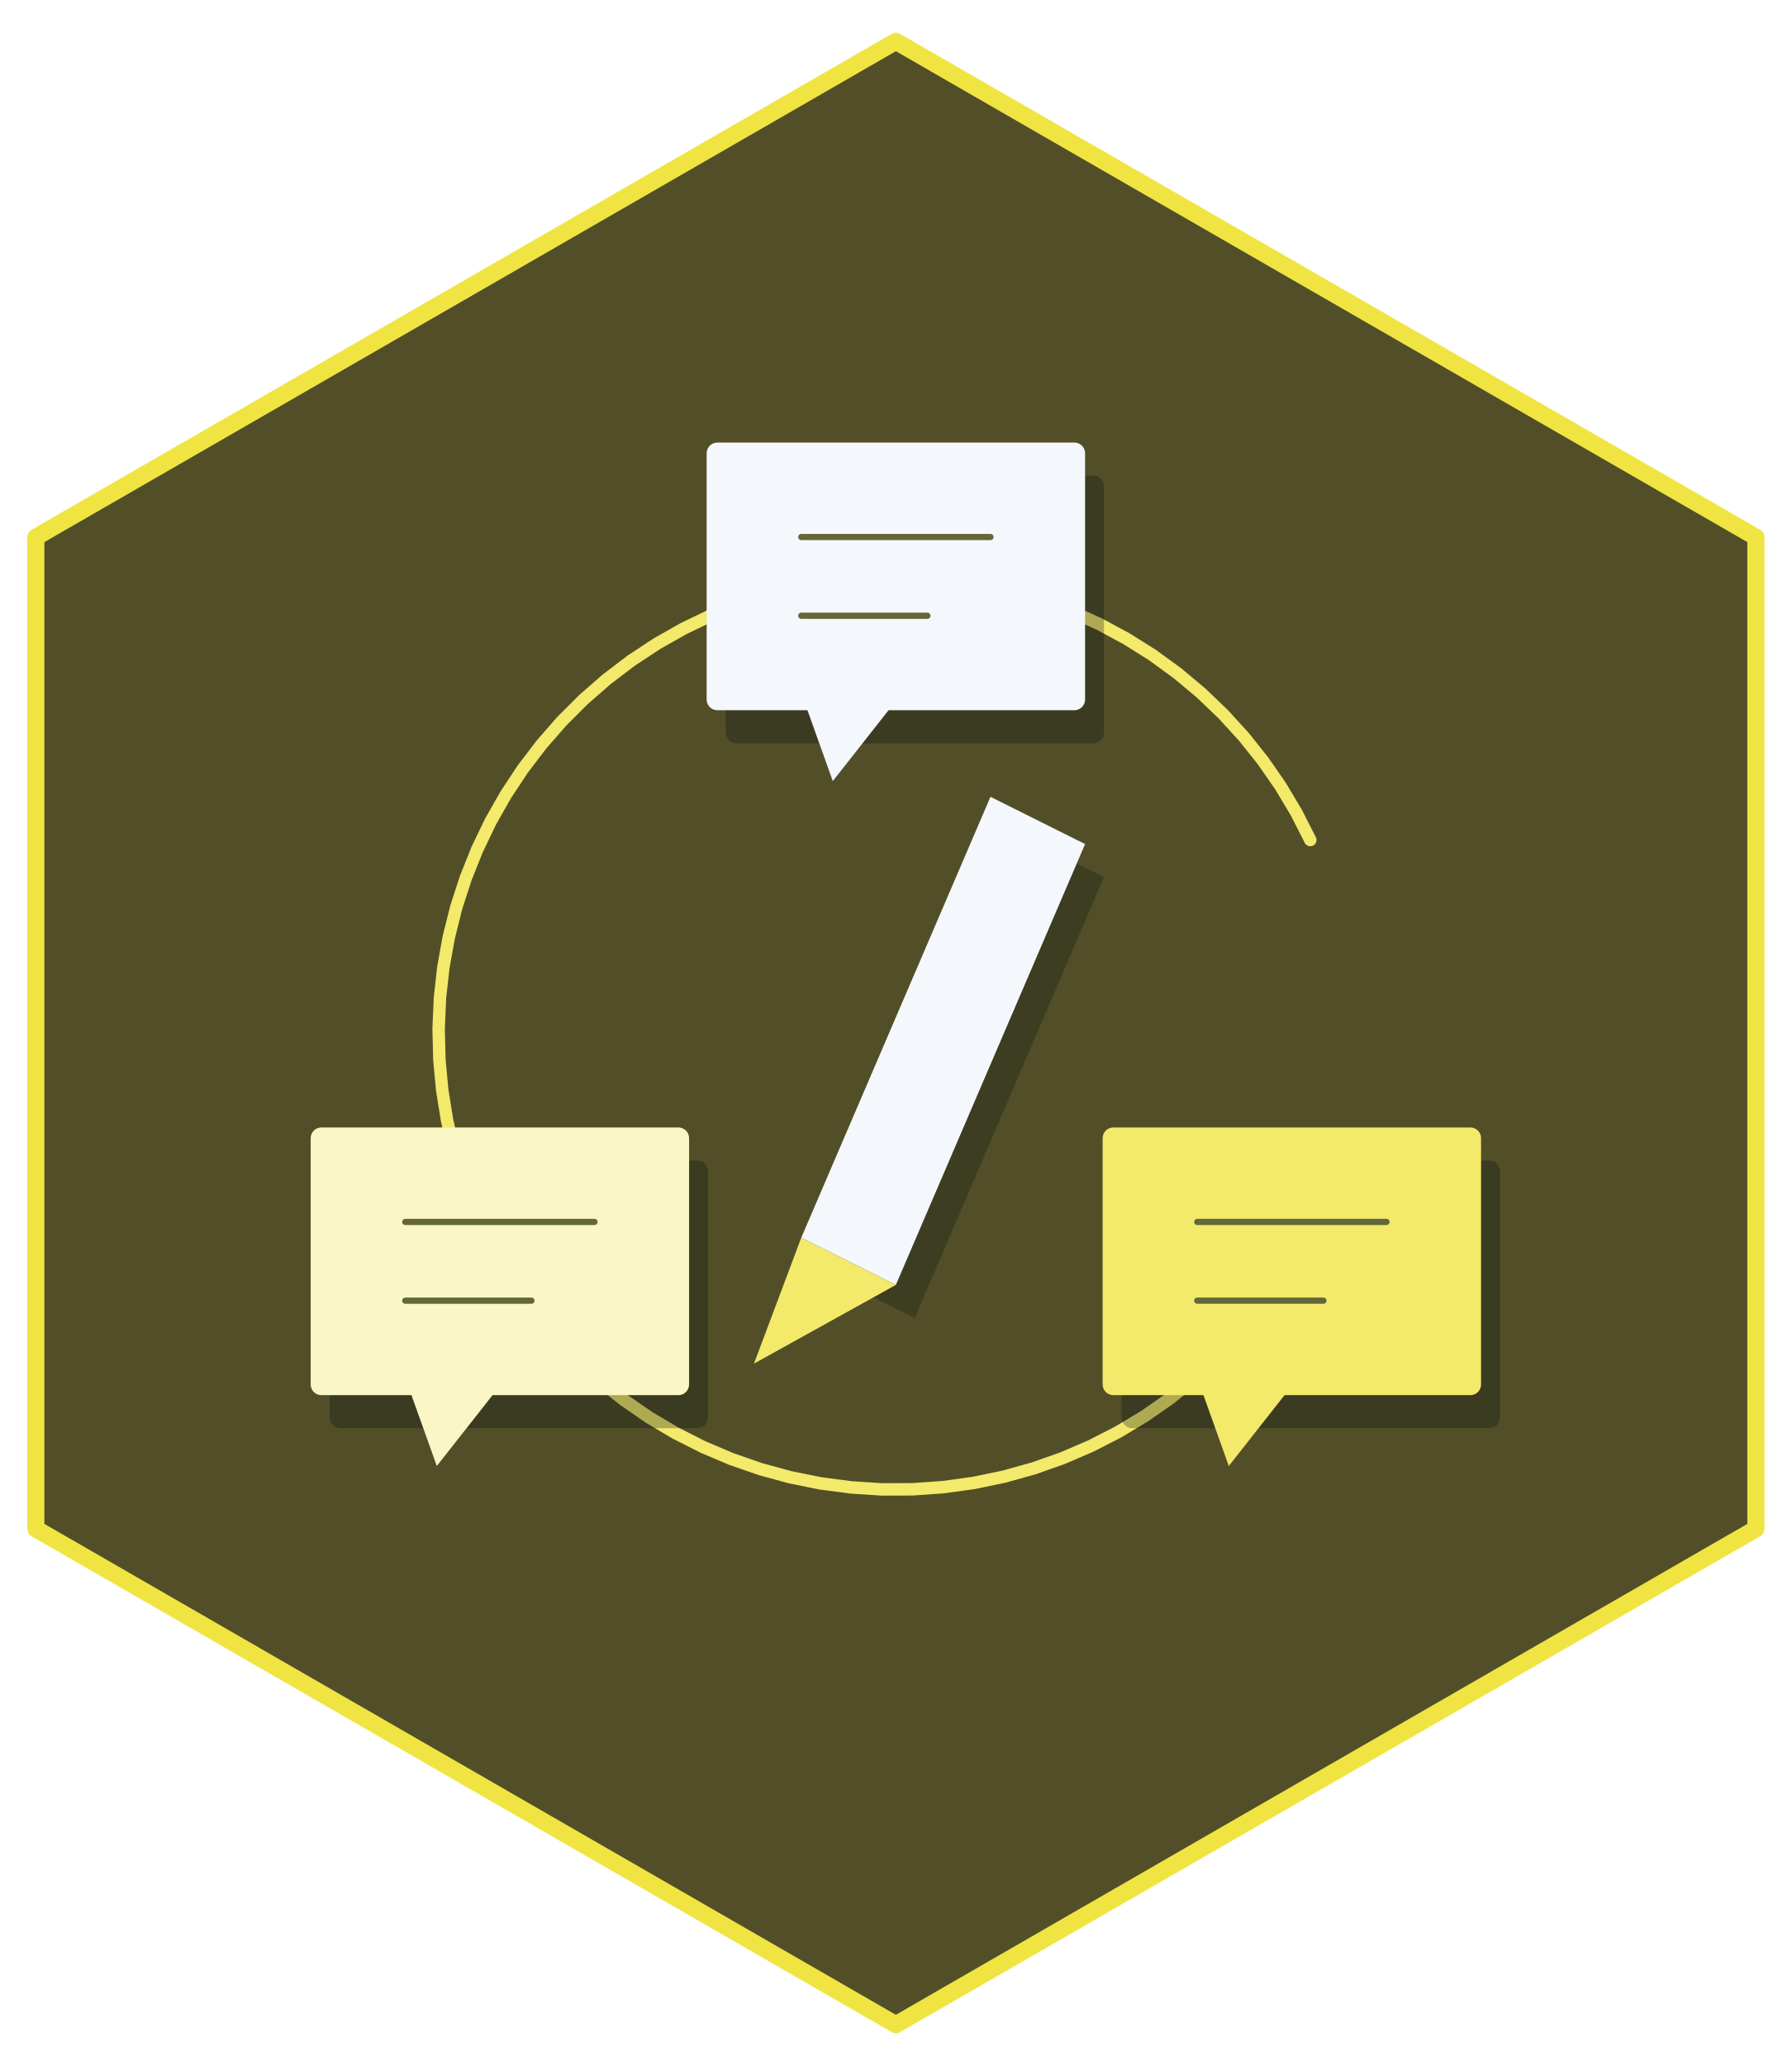
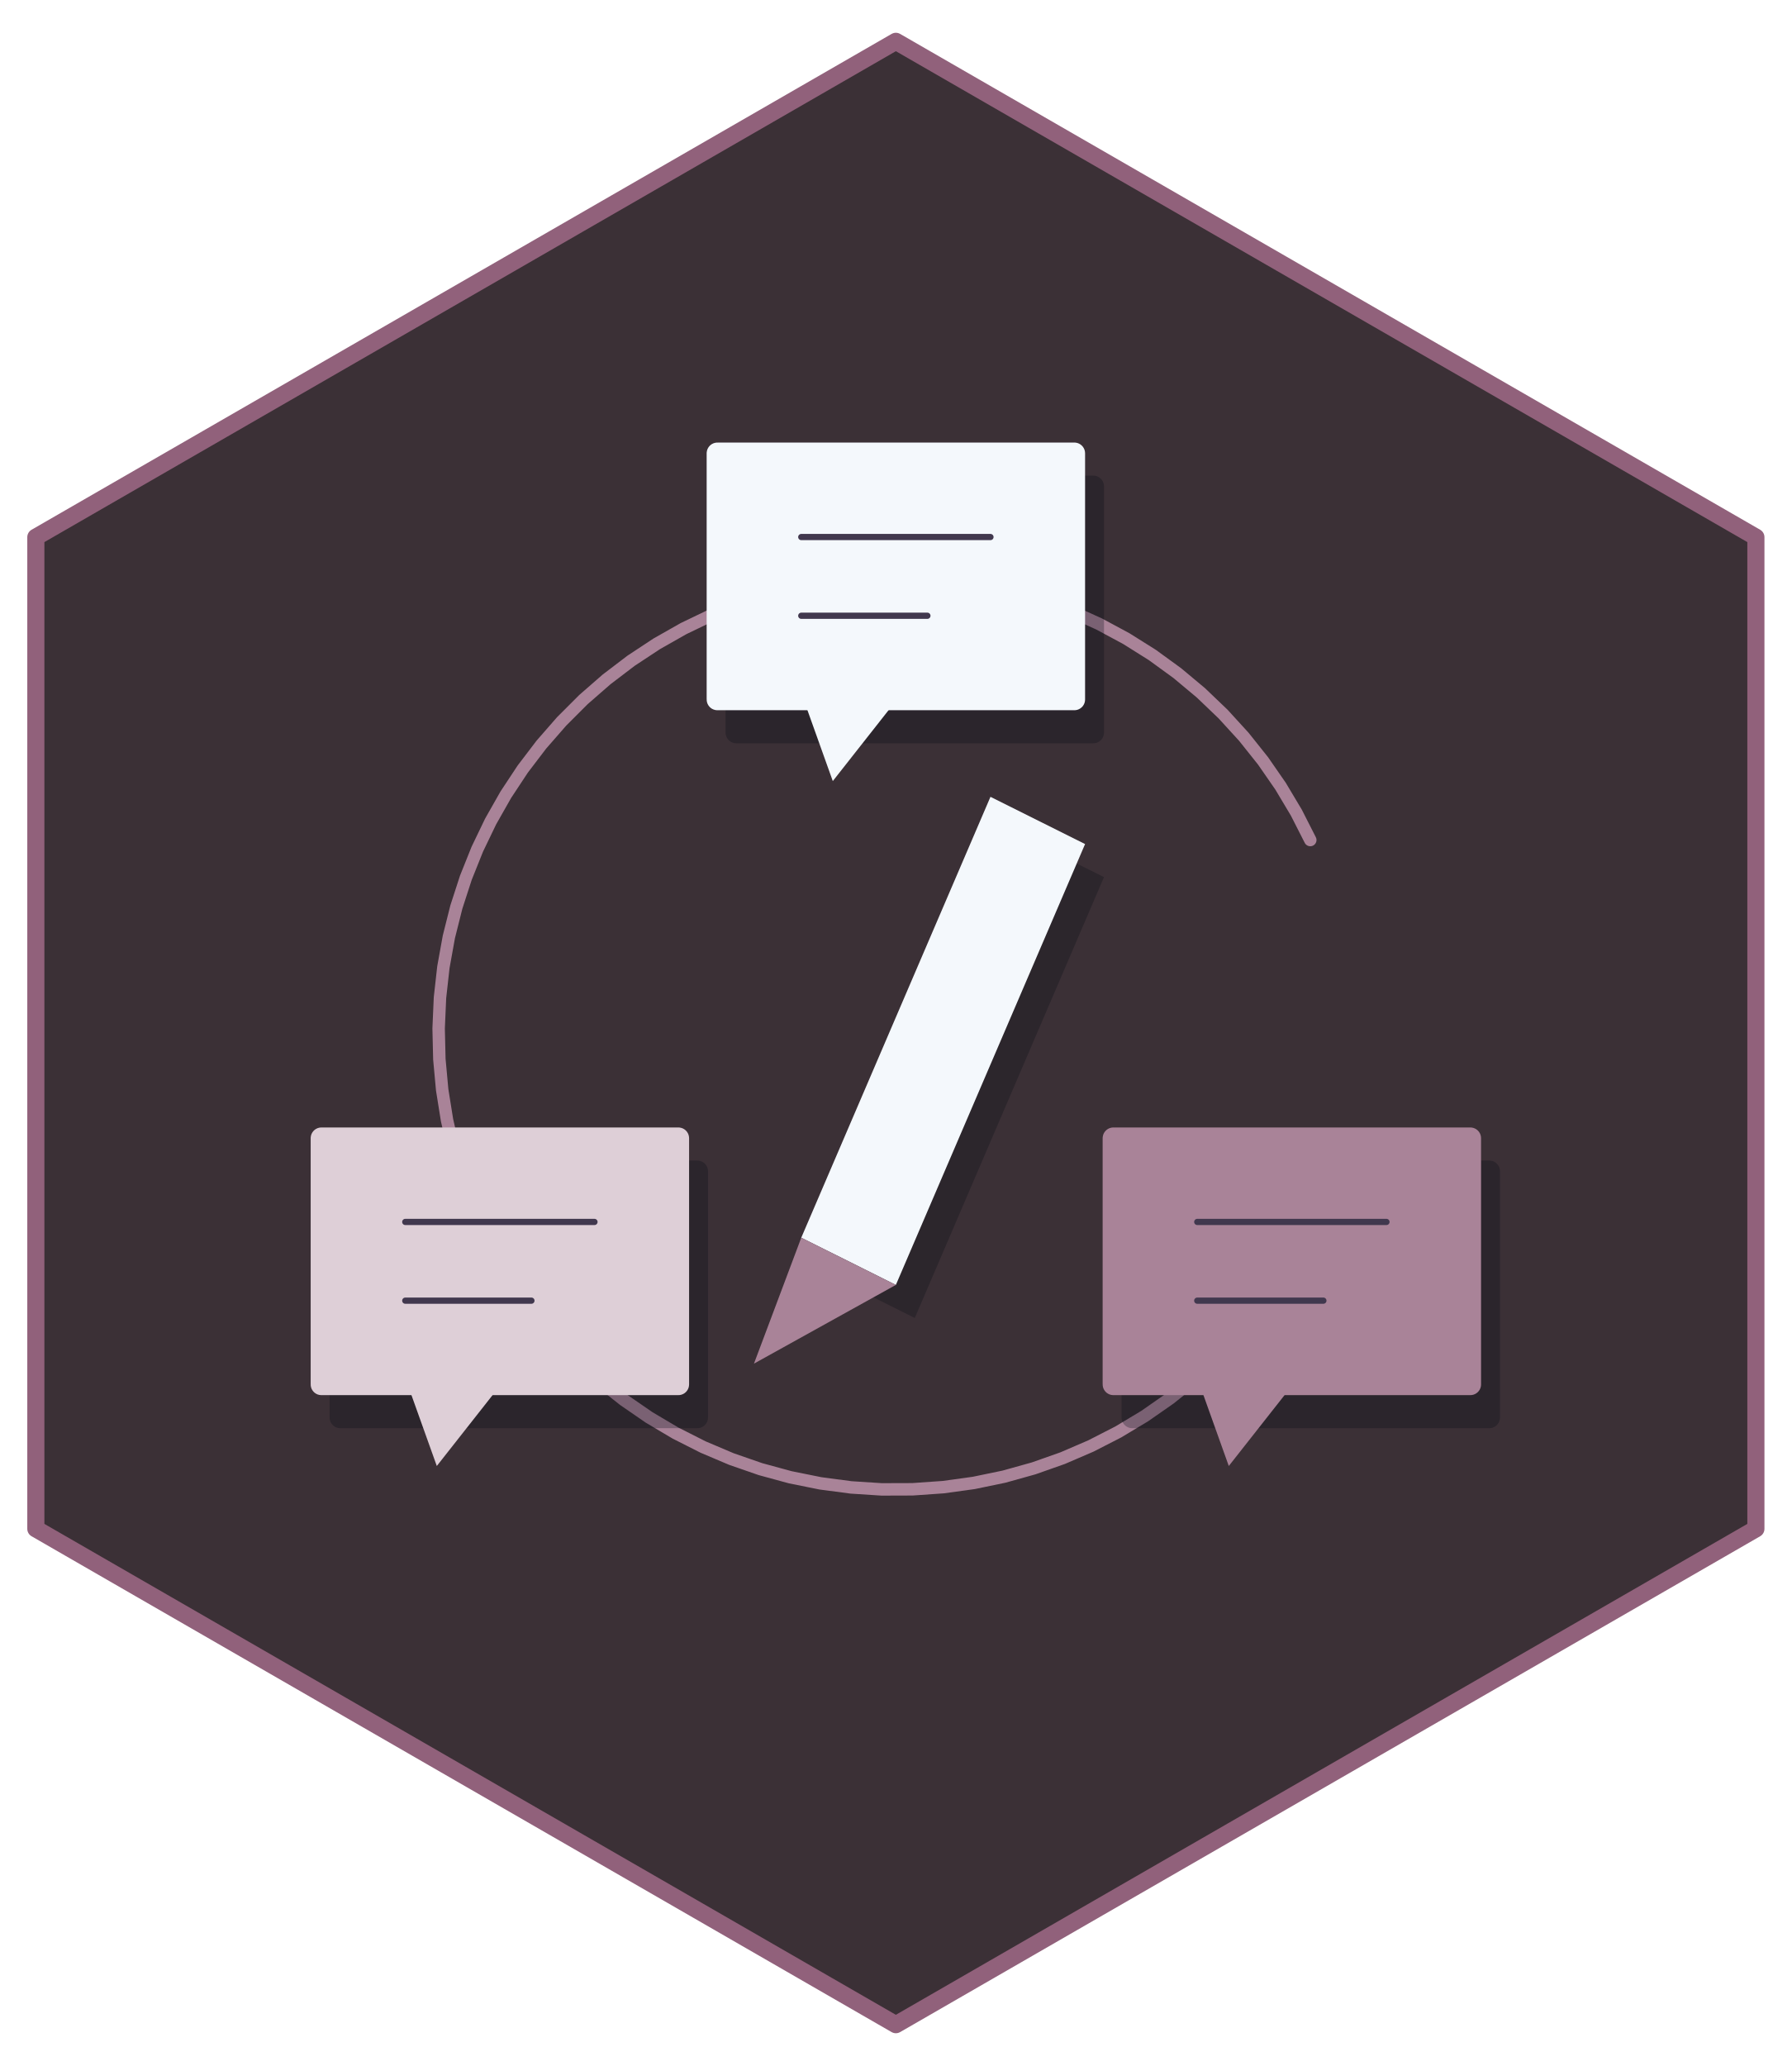
- <svg xmlns="http://www.w3.org/2000/svg" width="432pt" height="498pt" viewBox="0 0 432 498">
-   <path fill-rule="nonzero" fill="rgb(32.157%, 30.98%, 15.686%)" fill-opacity="1" stroke-width="4.125" stroke-linecap="round" stroke-linejoin="round" stroke="rgb(94.118%, 89.412%, 25.882%)" stroke-opacity="1" stroke-miterlimit="10" d="M 216 9.961 L 423.359 129.48 L 423.359 368.52 L 216 488.039 L 8.641 368.52 L 8.641 129.48 Z M 216 9.961 " />
-   <path fill="none" stroke-width="3" stroke-linecap="round" stroke-linejoin="round" stroke="rgb(95.294%, 91.373%, 41.961%)" stroke-opacity="1" stroke-miterlimit="10" d="M 315.918 202.484 L 312.555 195.875 L 308.75 189.504 L 304.527 183.406 L 299.902 177.602 L 294.898 172.125 L 289.535 166.996 L 283.836 162.238 L 277.832 157.875 L 271.543 153.926 L 265.008 150.41 L 258.246 147.34 L 251.293 144.73 L 244.18 142.594 L 236.941 140.941 L 229.605 139.777 L 222.207 139.113 L 214.781 138.945 L 207.363 139.277 L 199.98 140.105 L 192.672 141.43 L 185.473 143.242 L 178.406 145.535 L 171.516 148.297 L 164.824 151.516 L 158.367 155.176 L 152.168 159.262 L 146.262 163.758 L 140.668 168.637 L 135.422 173.883 L 130.539 179.473 L 126.043 185.375 L 121.953 191.566 L 118.293 198.016 L 115.078 204.699 L 112.32 211.586 L 110.031 218.641 L 108.223 225.832 L 106.906 233.129 L 106.082 240.496 L 105.758 247.906 L 105.934 255.32 L 106.613 262.703 L 107.785 270.023 L 109.449 277.25 L 111.594 284.352 L 114.215 291.289 L 117.297 298.035 L 120.828 304.559 L 124.793 310.828 L 129.168 316.82 L 133.941 322.5 L 139.086 327.852 L 144.578 332.844 L 150.395 337.453 L 156.508 341.664 L 162.895 345.449 L 169.52 348.801 L 176.355 351.699 L 183.371 354.133 L 190.535 356.086 L 197.816 357.555 L 205.18 358.531 L 212.59 359.012 L 220.02 358.988 L 227.426 358.469 L 234.785 357.453 L 242.055 355.945 L 249.211 353.949 L 256.211 351.48 L 263.031 348.543 L 269.641 345.156 L 276.004 341.332 L 282.094 337.09 L 287.887 332.445 L 293.352 327.426 L 298.465 322.047 L 303.203 316.34 L 307.547 310.324 L 311.477 304.031 " />
+ <svg xmlns="http://www.w3.org/2000/svg" width="432" height="498" viewBox="0 0 432 498">
+   <path fill-rule="nonzero" fill="rgb(23.137%, 18.824%, 21.176%)" fill-opacity="1" stroke-width="4.125" stroke-linecap="round" stroke-linejoin="round" stroke="rgb(56.863%, 38.039%, 48.235%)" stroke-opacity="1" stroke-miterlimit="10" d="M 216 9.961 L 423.359 129.48 L 423.359 368.52 L 216 488.039 L 8.641 368.52 L 8.641 129.48 Z M 216 9.961 " />
+   <path fill="none" stroke-width="3" stroke-linecap="round" stroke-linejoin="round" stroke="rgb(66.275%, 51.373%, 59.608%)" stroke-opacity="1" stroke-miterlimit="10" d="M 315.918 202.484 L 312.555 195.875 L 308.75 189.504 L 304.527 183.406 L 299.902 177.602 L 294.898 172.125 L 289.535 166.996 L 283.836 162.238 L 277.832 157.875 L 271.543 153.926 L 265.008 150.41 L 258.246 147.34 L 251.293 144.73 L 244.18 142.594 L 236.941 140.941 L 229.605 139.777 L 222.207 139.113 L 214.781 138.945 L 207.363 139.277 L 199.98 140.105 L 192.672 141.43 L 185.473 143.242 L 178.406 145.535 L 171.516 148.297 L 164.824 151.516 L 158.367 155.176 L 152.168 159.262 L 146.262 163.758 L 140.668 168.637 L 135.422 173.883 L 130.539 179.473 L 126.043 185.375 L 121.953 191.566 L 118.293 198.016 L 115.078 204.699 L 112.32 211.586 L 110.031 218.641 L 108.223 225.832 L 106.906 233.129 L 106.082 240.496 L 105.758 247.906 L 105.934 255.32 L 106.613 262.703 L 107.785 270.023 L 109.449 277.25 L 111.594 284.352 L 114.215 291.289 L 117.297 298.035 L 120.828 304.559 L 124.793 310.828 L 129.168 316.82 L 133.941 322.5 L 139.086 327.852 L 144.578 332.844 L 150.395 337.453 L 156.508 341.664 L 162.895 345.449 L 169.52 348.801 L 176.355 351.699 L 183.371 354.133 L 190.535 356.086 L 197.816 357.555 L 205.18 358.531 L 212.59 359.012 L 220.02 358.988 L 227.426 358.469 L 234.785 357.453 L 242.055 355.945 L 249.211 353.949 L 256.211 351.48 L 263.031 348.543 L 269.641 345.156 L 276.004 341.332 L 282.094 337.09 L 287.887 332.445 L 293.352 327.426 L 298.465 322.047 L 303.203 316.34 L 307.547 310.324 L 311.477 304.031 " />
  <path fill-rule="nonzero" fill="rgb(1.176%, 3.922%, 7.059%)" fill-opacity="0.278" d="M 177.523 179.168 L 263.602 179.168 L 263.496 179.164 L 263.91 179.148 L 264.316 179.066 L 264.707 178.918 L 265.066 178.711 L 265.387 178.449 L 265.664 178.137 L 265.887 177.785 L 266.047 177.402 L 266.148 177 L 266.18 176.586 L 266.18 117.227 L 266.148 116.812 L 266.047 116.41 L 265.887 116.027 L 265.664 115.68 L 265.387 115.367 L 265.066 115.105 L 264.707 114.898 L 264.316 114.75 L 263.91 114.668 L 263.602 114.648 L 177.523 114.648 L 177.836 114.668 L 177.418 114.648 L 177.008 114.699 L 176.609 114.816 L 176.234 114.992 L 175.891 115.23 L 175.59 115.516 L 175.344 115.848 L 175.148 116.215 L 175.02 116.609 L 174.949 117.02 L 174.941 117.227 L 174.941 176.586 L 174.949 176.379 L 174.949 176.793 L 175.02 177.203 L 175.148 177.598 L 175.344 177.965 L 175.59 178.297 L 175.891 178.586 L 176.234 178.82 L 176.609 179 L 177.008 179.113 L 177.418 179.164 Z M 177.523 179.168 " />
  <path fill-rule="nonzero" fill="rgb(95.686%, 97.255%, 98.824%)" fill-opacity="1" d="M 172.961 171.195 L 259.039 171.195 L 258.934 171.195 L 259.348 171.18 L 259.758 171.094 L 260.145 170.949 L 260.504 170.738 L 260.828 170.477 L 261.102 170.168 L 261.324 169.816 L 261.488 169.434 L 261.586 169.031 L 261.621 168.617 L 261.621 109.258 L 261.586 108.844 L 261.488 108.441 L 261.324 108.059 L 261.102 107.707 L 260.828 107.398 L 260.504 107.133 L 260.145 106.926 L 259.758 106.777 L 259.348 106.695 L 259.039 106.676 L 172.961 106.676 L 173.273 106.695 L 172.859 106.68 L 172.445 106.73 L 172.047 106.844 L 171.672 107.023 L 171.328 107.258 L 171.031 107.547 L 170.781 107.879 L 170.586 108.246 L 170.457 108.641 L 170.391 109.051 L 170.379 109.258 L 170.379 168.617 L 170.391 168.41 L 170.391 168.824 L 170.457 169.234 L 170.586 169.629 L 170.781 169.996 L 171.031 170.328 L 171.328 170.617 L 171.672 170.852 L 172.047 171.027 L 172.445 171.145 L 172.859 171.195 Z M 172.961 171.195 " />
  <path fill-rule="nonzero" fill="rgb(95.686%, 97.255%, 98.824%)" fill-opacity="1" d="M 191.289 161.707 L 200.793 188.277 L 221.703 161.707 Z M 191.289 161.707 " />
-   <path fill="none" stroke-width="1.5" stroke-linecap="round" stroke-linejoin="round" stroke="rgb(38.824%, 40.392%, 22.353%)" stroke-opacity="1" stroke-miterlimit="10" d="M 193.191 129.449 L 238.809 129.449 " />
-   <path fill="none" stroke-width="1.5" stroke-linecap="round" stroke-linejoin="round" stroke="rgb(38.824%, 40.392%, 22.353%)" stroke-opacity="1" stroke-miterlimit="10" d="M 193.191 148.426 L 223.602 148.426 " />
+   <path fill="none" stroke-width="1.5" stroke-linecap="round" stroke-linejoin="round" stroke="rgb(25.49%, 21.961%, 30.588%)" stroke-opacity="1" stroke-miterlimit="10" d="M 193.191 129.449 L 238.809 129.449 " />
+   <path fill="none" stroke-width="1.5" stroke-linecap="round" stroke-linejoin="round" stroke="rgb(25.49%, 21.961%, 30.588%)" stroke-opacity="1" stroke-miterlimit="10" d="M 193.191 148.426 L 223.602 148.426 " />
  <path fill-rule="nonzero" fill="rgb(1.176%, 3.922%, 7.059%)" fill-opacity="0.278" d="M 82.047 344.262 L 168.125 344.262 L 168.02 344.258 L 168.434 344.242 L 168.844 344.16 L 169.23 344.012 L 169.59 343.805 L 169.91 343.543 L 170.188 343.23 L 170.41 342.879 L 170.57 342.496 L 170.672 342.094 L 170.703 341.68 L 170.703 282.324 L 170.672 281.91 L 170.57 281.504 L 170.41 281.125 L 170.188 280.773 L 169.91 280.461 L 169.59 280.199 L 169.23 279.992 L 168.844 279.844 L 168.434 279.762 L 168.125 279.742 L 82.047 279.742 L 82.359 279.762 L 81.945 279.742 L 81.531 279.793 L 81.133 279.91 L 80.758 280.086 L 80.414 280.324 L 80.117 280.609 L 79.867 280.941 L 79.672 281.312 L 79.543 281.703 L 79.477 282.113 L 79.465 282.324 L 79.465 341.68 L 79.477 341.473 L 79.477 341.887 L 79.543 342.297 L 79.672 342.691 L 79.867 343.059 L 80.117 343.391 L 80.414 343.68 L 80.758 343.914 L 81.133 344.094 L 81.531 344.211 L 81.945 344.258 Z M 82.047 344.262 " />
-   <path fill-rule="nonzero" fill="rgb(98.039%, 96.471%, 77.647%)" fill-opacity="1" d="M 77.484 336.293 L 163.562 336.293 L 163.457 336.289 L 163.875 336.273 L 164.281 336.188 L 164.668 336.043 L 165.027 335.836 L 165.352 335.57 L 165.625 335.262 L 165.848 334.91 L 166.012 334.527 L 166.109 334.125 L 166.145 333.711 L 166.145 274.352 L 166.109 273.938 L 166.012 273.535 L 165.848 273.152 L 165.625 272.801 L 165.352 272.492 L 165.027 272.227 L 164.668 272.02 L 164.281 271.875 L 163.875 271.789 L 163.562 271.773 L 77.484 271.773 L 77.797 271.789 L 77.383 271.773 L 76.969 271.824 L 76.57 271.938 L 76.195 272.117 L 75.852 272.352 L 75.555 272.641 L 75.305 272.973 L 75.109 273.34 L 74.98 273.734 L 74.914 274.145 L 74.906 274.352 L 74.906 333.711 L 74.914 333.504 L 74.914 333.918 L 74.98 334.328 L 75.109 334.723 L 75.305 335.09 L 75.555 335.422 L 75.852 335.711 L 76.195 335.945 L 76.57 336.125 L 76.969 336.238 L 77.383 336.289 Z M 77.484 336.293 " />
-   <path fill-rule="nonzero" fill="rgb(98.039%, 96.471%, 77.647%)" fill-opacity="1" d="M 95.812 326.805 L 105.316 353.371 L 126.227 326.805 Z M 95.812 326.805 " />
-   <path fill="none" stroke-width="1.5" stroke-linecap="round" stroke-linejoin="round" stroke="rgb(38.824%, 40.392%, 22.353%)" stroke-opacity="1" stroke-miterlimit="10" d="M 97.715 294.543 L 143.332 294.543 " />
-   <path fill="none" stroke-width="1.5" stroke-linecap="round" stroke-linejoin="round" stroke="rgb(38.824%, 40.392%, 22.353%)" stroke-opacity="1" stroke-miterlimit="10" d="M 97.715 313.52 L 128.129 313.52 " />
+   <path fill-rule="nonzero" fill="rgb(87.059%, 81.176%, 84.314%)" fill-opacity="1" d="M 77.484 336.293 L 163.562 336.293 L 163.457 336.289 L 163.875 336.273 L 164.281 336.188 L 164.668 336.043 L 165.027 335.836 L 165.352 335.57 L 165.625 335.262 L 165.848 334.91 L 166.012 334.527 L 166.109 334.125 L 166.145 333.711 L 166.145 274.352 L 166.109 273.938 L 166.012 273.535 L 165.848 273.152 L 165.625 272.801 L 165.352 272.492 L 165.027 272.227 L 164.668 272.02 L 164.281 271.875 L 163.875 271.789 L 163.562 271.773 L 77.484 271.773 L 77.797 271.789 L 77.383 271.773 L 76.969 271.824 L 76.57 271.938 L 76.195 272.117 L 75.852 272.352 L 75.555 272.641 L 75.305 272.973 L 75.109 273.34 L 74.98 273.734 L 74.914 274.145 L 74.906 274.352 L 74.906 333.711 L 74.914 333.504 L 74.914 333.918 L 74.98 334.328 L 75.109 334.723 L 75.305 335.09 L 75.555 335.422 L 75.852 335.711 L 76.195 335.945 L 76.57 336.125 L 76.969 336.238 L 77.383 336.289 Z M 77.484 336.293 " />
+   <path fill-rule="nonzero" fill="rgb(87.059%, 81.176%, 84.314%)" fill-opacity="1" d="M 95.812 326.805 L 105.316 353.371 L 126.227 326.805 Z M 95.812 326.805 " />
+   <path fill="none" stroke-width="1.5" stroke-linecap="round" stroke-linejoin="round" stroke="rgb(25.49%, 21.961%, 30.588%)" stroke-opacity="1" stroke-miterlimit="10" d="M 97.715 294.543 L 143.332 294.543 " />
+   <path fill="none" stroke-width="1.5" stroke-linecap="round" stroke-linejoin="round" stroke="rgb(25.49%, 21.961%, 30.588%)" stroke-opacity="1" stroke-miterlimit="10" d="M 97.715 313.52 L 128.129 313.52 " />
  <path fill-rule="nonzero" fill="rgb(1.176%, 3.922%, 7.059%)" fill-opacity="0.278" d="M 273 344.262 L 359.078 344.262 L 358.973 344.258 L 359.387 344.242 L 359.793 344.16 L 360.184 344.012 L 360.543 343.805 L 360.863 343.543 L 361.141 343.23 L 361.363 342.879 L 361.523 342.496 L 361.625 342.094 L 361.656 341.68 L 361.656 282.324 L 361.625 281.91 L 361.523 281.504 L 361.363 281.125 L 361.141 280.773 L 360.863 280.461 L 360.543 280.199 L 360.184 279.992 L 359.793 279.844 L 359.387 279.762 L 359.078 279.742 L 273 279.742 L 273.312 279.762 L 272.895 279.742 L 272.484 279.793 L 272.086 279.91 L 271.711 280.086 L 271.367 280.324 L 271.066 280.609 L 270.82 280.941 L 270.625 281.312 L 270.492 281.703 L 270.426 282.113 L 270.418 282.324 L 270.418 341.68 L 270.426 341.473 L 270.426 341.887 L 270.492 342.297 L 270.625 342.691 L 270.82 343.059 L 271.066 343.391 L 271.367 343.68 L 271.711 343.914 L 272.086 344.094 L 272.484 344.211 L 272.895 344.258 Z M 273 344.262 " />
-   <path fill-rule="nonzero" fill="rgb(95.294%, 91.373%, 41.961%)" fill-opacity="1" d="M 268.438 336.293 L 354.516 336.293 L 354.41 336.289 L 354.824 336.273 L 355.234 336.188 L 355.621 336.043 L 355.98 335.836 L 356.301 335.57 L 356.578 335.262 L 356.801 334.91 L 356.961 334.527 L 357.062 334.125 L 357.094 333.711 L 357.094 274.352 L 357.062 273.938 L 356.961 273.535 L 356.801 273.152 L 356.578 272.801 L 356.301 272.492 L 355.98 272.227 L 355.621 272.02 L 355.234 271.875 L 354.824 271.789 L 354.516 271.773 L 268.438 271.773 L 268.75 271.789 L 268.332 271.773 L 267.922 271.824 L 267.523 271.938 L 267.148 272.117 L 266.805 272.352 L 266.508 272.641 L 266.258 272.973 L 266.062 273.34 L 265.934 273.734 L 265.867 274.145 L 265.855 274.352 L 265.855 333.711 L 265.867 333.504 L 265.867 333.918 L 265.934 334.328 L 266.062 334.723 L 266.258 335.09 L 266.508 335.422 L 266.805 335.711 L 267.148 335.945 L 267.523 336.125 L 267.922 336.238 L 268.332 336.289 Z M 268.438 336.293 " />
-   <path fill-rule="nonzero" fill="rgb(95.294%, 91.373%, 41.961%)" fill-opacity="1" d="M 286.766 326.805 L 296.27 353.371 L 317.18 326.805 Z M 286.766 326.805 " />
-   <path fill="none" stroke-width="1.5" stroke-linecap="round" stroke-linejoin="round" stroke="rgb(38.824%, 40.392%, 22.353%)" stroke-opacity="1" stroke-miterlimit="10" d="M 288.668 294.543 L 334.285 294.543 " />
-   <path fill="none" stroke-width="1.5" stroke-linecap="round" stroke-linejoin="round" stroke="rgb(38.824%, 40.392%, 22.353%)" stroke-opacity="1" stroke-miterlimit="10" d="M 288.668 313.52 L 319.078 313.52 " />
+   <path fill-rule="nonzero" fill="rgb(66.275%, 51.373%, 59.608%)" fill-opacity="1" d="M 268.438 336.293 L 354.516 336.293 L 354.41 336.289 L 354.824 336.273 L 355.234 336.188 L 355.621 336.043 L 355.98 335.836 L 356.301 335.57 L 356.578 335.262 L 356.801 334.91 L 356.961 334.527 L 357.062 334.125 L 357.094 333.711 L 357.094 274.352 L 357.062 273.938 L 356.961 273.535 L 356.801 273.152 L 356.578 272.801 L 356.301 272.492 L 355.98 272.227 L 355.621 272.02 L 355.234 271.875 L 354.824 271.789 L 354.516 271.773 L 268.438 271.773 L 268.75 271.789 L 268.332 271.773 L 267.922 271.824 L 267.523 271.938 L 267.148 272.117 L 266.805 272.352 L 266.508 272.641 L 266.258 272.973 L 266.062 273.34 L 265.934 273.734 L 265.867 274.145 L 265.855 274.352 L 265.855 333.711 L 265.867 333.504 L 265.867 333.918 L 265.934 334.328 L 266.062 334.723 L 266.258 335.09 L 266.508 335.422 L 266.805 335.711 L 267.148 335.945 L 267.523 336.125 L 267.922 336.238 L 268.332 336.289 Z M 268.438 336.293 " />
+   <path fill-rule="nonzero" fill="rgb(66.275%, 51.373%, 59.608%)" fill-opacity="1" d="M 286.766 326.805 L 296.27 353.371 L 317.18 326.805 Z M 286.766 326.805 " />
+   <path fill="none" stroke-width="1.5" stroke-linecap="round" stroke-linejoin="round" stroke="rgb(25.49%, 21.961%, 30.588%)" stroke-opacity="1" stroke-miterlimit="10" d="M 288.668 294.543 L 334.285 294.543 " />
+   <path fill="none" stroke-width="1.5" stroke-linecap="round" stroke-linejoin="round" stroke="rgb(25.49%, 21.961%, 30.588%)" stroke-opacity="1" stroke-miterlimit="10" d="M 288.668 313.52 L 319.078 313.52 " />
  <path fill-rule="nonzero" fill="rgb(1.176%, 3.922%, 7.059%)" fill-opacity="0.251" d="M 197.754 306.309 L 220.562 317.695 L 266.18 211.426 L 243.371 200.043 Z M 197.754 306.309 " />
  <path fill-rule="nonzero" fill="rgb(95.686%, 97.255%, 98.824%)" fill-opacity="1" d="M 193.191 298.34 L 216 309.723 L 261.621 203.457 L 238.809 192.07 Z M 193.191 298.34 " />
-   <path fill-rule="nonzero" fill="rgb(95.294%, 91.373%, 41.961%)" fill-opacity="1" d="M 193.191 298.34 L 216 309.723 L 181.785 328.699 Z M 193.191 298.34 " />
+   <path fill-rule="nonzero" fill="rgb(66.275%, 51.373%, 59.608%)" fill-opacity="1" d="M 193.191 298.34 L 216 309.723 L 181.785 328.699 Z M 193.191 298.34 " />
</svg>
